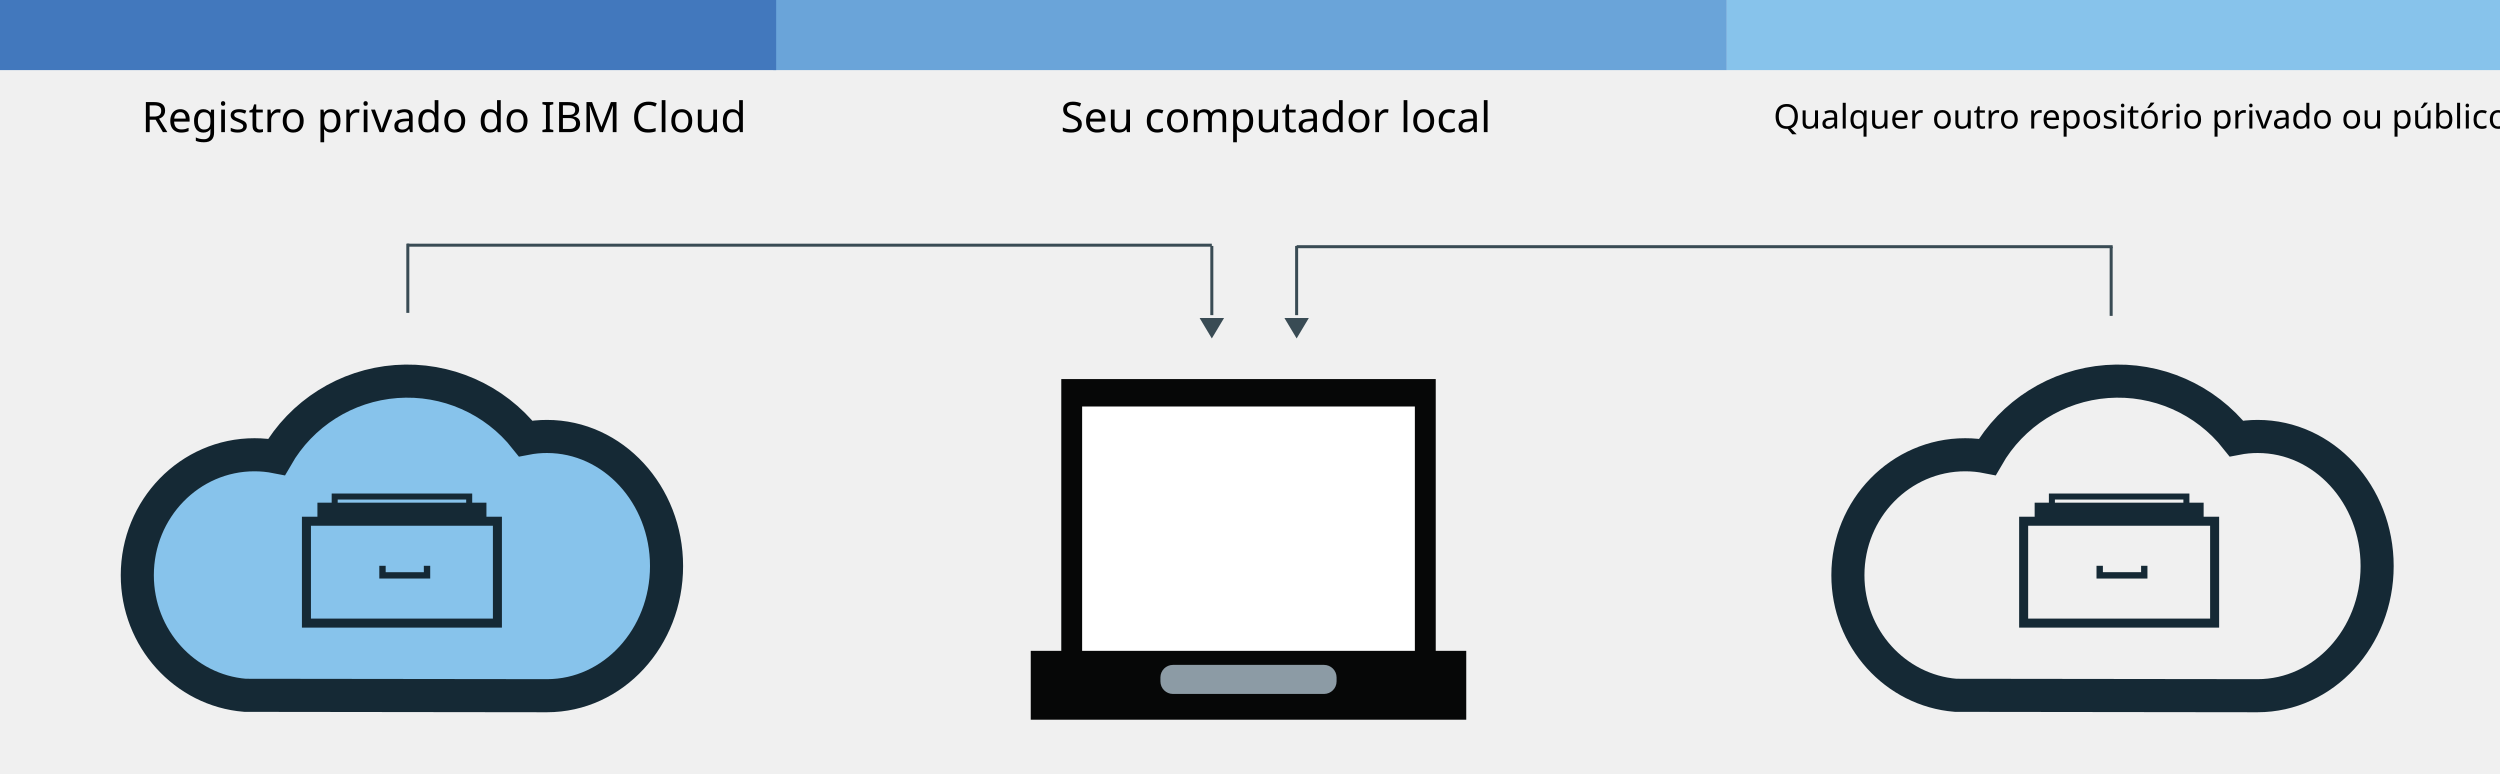
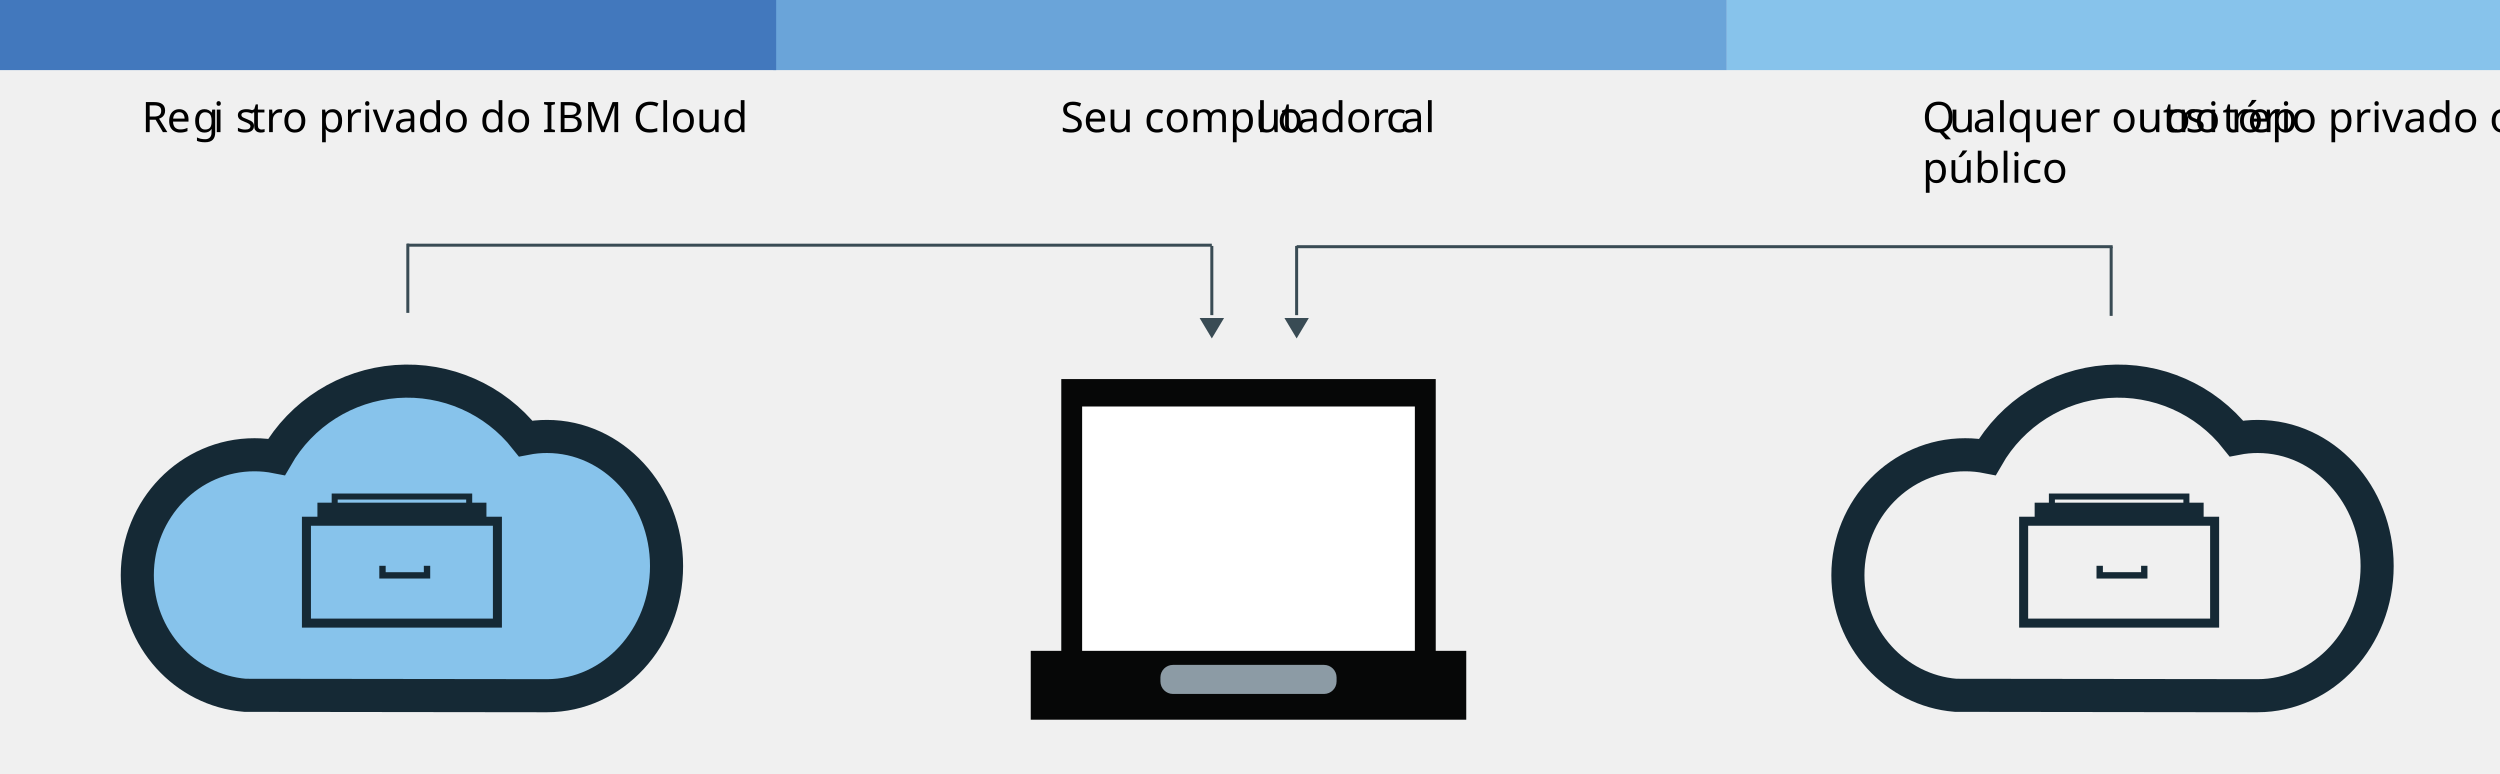
- <svg xmlns="http://www.w3.org/2000/svg" id="e8490e8d-5198-43d9-967b-1550870c008b" data-name="Layer 1" viewBox="0 0 831 257" version="1.1">
-   <defs id="defs114" />
+ <svg xmlns="http://www.w3.org/2000/svg" id="e8490e8d-5198-43d9-967b-1550870c008b" data-name="Layer 1" viewBox="0 0 831 257">
  <path id="8b69e98f-da03-42a8-bb5e-931546bb7bf3" data-name="&lt;Path&gt;" d="M257,0H574V23.3H257Z" fill="#6aa4d9" />
  <path id="a4f59d34-4662-45a9-bbaf-4d8c1aa01913" data-name="&lt;Path&gt;" d="M574,0H831V23.3H574Z" fill="#87c3eb" />
  <g id="fa65ea89-a329-46fb-b919-abccfdc2bd13" data-name="&lt;Group&gt;">
    <path id="5bcb0add-0494-4fdf-bb9d-5389099a83d9" data-name="&lt;Path&gt;" d="M406.88,105.7l-4.07,6.8-4.06-6.8Z" fill="#394b54" />
  </g>
  <path id="ed71e831-10c9-4ff9-8007-dd79df7df3be" data-name="&lt;Path&gt;" d="M0,0H258V23.3H0Z" fill="#4278bd" />
  <path id="8dfc0949-a118-4ad0-95e8-8ea302f480f8" data-name="&lt;Path&gt;" d="M402.81,81.5H135.31" fill="none" stroke="#394b54" stroke-miterlimit="10" />
-   <text font-size="14" style="font-style:normal;font-variant:normal;font-weight:normal;font-stretch:normal;font-size:14px;line-height:125%;font-family:IBMPlexSans, 'IBM Plex Sans';-inkscape-font-specification:'IBMPlexSans, IBM Plex Sans, Normal';text-align:start;writing-mode:lr;text-anchor:start;isolation:isolate;" id="text11" x="589.52" y="42.724">
-     <tspan id="tspan3370" style="font-size:11.25px">Qualquer outro repositório privado ou público</tspan>
+   <text transform="translate(638.97 43.93)" font-size="14" font-family="IBMPlexSans, IBM Plex Sans" style="isolation:isolate">Q<tspan x="8.97" y="0" letter-spacing="-0.01em">u</tspan>
+     <tspan x="16.81" y="0">alquer outro rep</tspan>
+     <tspan x="80.69" y="0" letter-spacing="-0.01em">o</tspan>
+     <tspan x="87.46" y="0" letter-spacing="0em">s</tspan>
+     <tspan x="94.93" y="0" letter-spacing="0em">i</tspan>
+     <tspan x="99.79" y="0" letter-spacing="0em">tório privado ou </tspan>
+     <tspan x="0" y="16.8">público</tspan>
+     <tspan x="41.85" y="16.8" letter-spacing="0em" />
+     <tspan x="46.91" y="16.8" />
+     <tspan x="80.88" y="16.8" letter-spacing="0em" />
+     <tspan x="85.73" y="16.8" />
+     <tspan x="93.57" y="16.8" letter-spacing="0.01em" />
+     <tspan x="98.85" y="16.8" />
  </text>
-   <text transform="translate(47.13 43.93)" font-size="14" font-family="IBMPlexSans, IBM Plex Sans" style="isolation:isolate" id="text39">
-     <tspan id="tspan3444">Registro privado do  IBM Cloud</tspan>
+   <text transform="translate(47.13 43.93)" font-size="14" font-family="IBMPlexSans, IBM Plex Sans" style="isolation:isolate">
+     <tspan letter-spacing="-0.01em">R</tspan>
+     <tspan x="8.34" y="0" letter-spacing="0em">e</tspan>
+     <tspan x="16.98" y="0" letter-spacing="-0.01em">g</tspan>
+     <tspan x="23.74" y="0">i</tspan>
+     <tspan x="31.22" y="0" letter-spacing="0em">s</tspan>
+     <tspan x="36.08" y="0">tro privado do IBM Cloud</tspan>
+     <tspan x="116.2" y="0" letter-spacing="0em" />
+     <tspan x="121.27" y="0" />
+     <tspan x="139.84" y="0" letter-spacing="-0.01em" />
+     <tspan x="146.56" y="0" />
+     <tspan x="151.48" y="0" letter-spacing="0.01em" />
+     <tspan x="156.76" y="0" />
  </text>
-   <text transform="translate(352.56 43.93)" font-size="14" font-family="IBMPlexSans, IBM Plex Sans" style="isolation:isolate;-inkscape-font-specification:'IBMPlexSans, IBM Plex Sans, Normal';font-family:IBMPlexSans, 'IBM Plex Sans';font-weight:normal;font-style:normal;font-stretch:normal;font-variant:normal;font-size:14px;text-anchor:start;text-align:start;writing-mode:lr;line-height:125%;" id="text65">
-     <tspan id="tspan3446">Seu computador local</tspan>
+   <text transform="translate(352.56 43.93)" font-size="14" font-family="IBMPlexSans, IBM Plex Sans" style="isolation:isolate">
+     <tspan letter-spacing="-0.05em">S</tspan>
+     <tspan x="7.6" y="0">eu computador </tspan>
+     <tspan x="65.11" y="0" letter-spacing="-0.01em">l</tspan>
+     <tspan x="72.07" y="0">o</tspan>
+     <tspan x="108.2" y="0" letter-spacing="0em">c</tspan>
+     <tspan x="113.06" y="0" letter-spacing="0em">al</tspan>
  </text>
  <path id="7a9f1b09-23e5-4d1a-836c-681bfbee8a1b" data-name="&lt;Path&gt;" d="M701.75,82v23" fill="none" stroke="#394b54" stroke-miterlimit="10" />
  <path id="5c3d264d-481a-4257-b90b-f072cb96571c" data-name="&lt;Path&gt;" d="M402.81,81.75v23" fill="none" stroke="#394b54" stroke-miterlimit="10" />
  <g id="24929a33-c60f-4ac1-a4c9-dd2b013fcfec" data-name="&lt;Group&gt;">
    <path id="bbde98b1-ef22-499b-8dcd-6d67478ddd15" data-name="&lt;Path&gt;" d="M426.94,105.7l4.06,6.8,4.06-6.8Z" fill="#394b54" />
  </g>
  <path id="4b0231f8-6719-46ad-96fc-79eb7665732d" data-name="&lt;Path&gt;" d="M431,81.75v23" fill="none" stroke="#394b54" stroke-miterlimit="10" />
  <path id="87af3fe2-74cb-44aa-a5ab-e14b1aa58778" data-name="&lt;Path&gt;" d="M135.56,81v23" fill="none" stroke="#394b54" stroke-miterlimit="10" />
  <path id="d762aa00-b2f3-4f58-a310-3ac7282a91ac" data-name="&lt;Path&gt;" d="M431,82H702.25" fill="none" stroke="#394b54" stroke-miterlimit="10" />
-   <rect x="119.81" y="71" width="15.5" height="19.5" transform="translate(255.13 161.5) rotate(-180)" fill="none" id="rect86" />
+   <rect x="119.81" y="71" width="15.5" height="19.5" transform="translate(255.13 161.5) rotate(-180)" fill="none" />
  <path id="3d77c569-fbe6-4582-92db-2654f1f7870c" data-name="&lt;Path&gt;" d="M181.82,145.08a36.89,36.89,0,0,0-7.09.68,50.09,50.09,0,0,0-82.8,6.12,37.83,37.83,0,0,0-7.34-.72c-21.52,0-38.95,17.93-38.95,40.05,0,21,15.77,38.28,35.83,39.91l100.13.13h.22c22,0,39.74-19.29,39.74-43.09S203.77,145.08,181.82,145.08Z" fill="#87c3eb" stroke="#152935" stroke-miterlimit="10" stroke-width="11" />
  <path id="d18ea59c-1c7a-460c-b05b-3543543347cb" data-name="&lt;Path&gt;" d="M750.47,145.08a36.89,36.89,0,0,0-7.09.68,50.09,50.09,0,0,0-82.8,6.12,37.83,37.83,0,0,0-7.34-.72c-21.52,0-39,17.93-39,40.05,0,21,15.77,38.28,35.83,39.91l100.13.13h.22c21.95,0,39.74-19.29,39.74-43.09S772.42,145.08,750.47,145.08Z" fill="none" stroke="#152935" stroke-miterlimit="10" stroke-width="11" />
  <rect id="6ea524ae-924b-4773-9340-ecf98f966d8c" data-name="&lt;Rectangle&gt;" x="352.77" y="126" width="124.47" height="90.67" fill="#060707" />
  <g id="63b3a8bd-56e1-4376-9d54-b8baf7f8c6ce" data-name="&lt;Group&gt;">
    <rect id="03c9ae76-0cca-4099-8c3c-9aa107e5e870" data-name="&lt;Rectangle&gt;" x="361.89" y="137.31" width="106.23" height="77.38" fill="#fff" />
    <path id="88e0b1d6-61e1-4b65-9310-5e09320993b5" data-name="&lt;Compound Path&gt;" d="M470.3,216.88H359.7V135.12H470.3ZM364.08,212.5H465.92v-73H364.08Z" fill="#fff" />
  </g>
  <rect id="384e6bc0-f0bb-4876-8b06-b83fc3075626" data-name="&lt;Rectangle&gt;" x="342.62" y="216.34" width="144.76" height="22.89" fill="#060707" />
  <rect id="fc8bfb25-d384-4773-bdf5-45a366edf0a1" data-name="&lt;Rectangle&gt;" x="385.72" y="221.01" width="58.56" height="9.66" rx="4.18" ry="4.18" fill="#8c9ba5" />
-   <rect x="672.66" y="173.26" width="63.48" height="33.86" fill="none" stroke="#152935" stroke-miterlimit="10" stroke-width="3" id="rect96" />
-   <line x1="676.32" y1="170.09" x2="732.49" y2="170.09" fill="none" stroke="#152935" stroke-miterlimit="10" stroke-width="6" id="line98" />
-   <rect x="682.05" y="165.05" width="44.71" height="5.03" fill="none" stroke="#152935" stroke-miterlimit="10" stroke-width="2" id="rect100" />
-   <path d="M711.7,190.19H699v-2.12h-2.12v4.24h16.93v-4.24H711.7Z" fill="#152935" id="path102" />
-   <rect x="101.86" y="173.26" width="63.48" height="33.86" fill="none" stroke="#152935" stroke-miterlimit="10" stroke-width="3" id="rect104" />
-   <line x1="105.51" y1="170.09" x2="161.69" y2="170.09" fill="none" stroke="#152935" stroke-miterlimit="10" stroke-width="6" id="line106" />
-   <rect x="111.25" y="165.05" width="44.71" height="5.03" fill="none" stroke="#152935" stroke-miterlimit="10" stroke-width="2" id="rect108" />
-   <path d="M140.89,190.19H128.2v-2.12h-2.12v4.24H143v-4.24h-2.12Z" fill="#152935" id="path110" />
+   <rect x="672.66" y="173.26" width="63.48" height="33.86" fill="none" stroke="#152935" stroke-miterlimit="10" stroke-width="3" />
+   <line x1="676.32" y1="170.09" x2="732.49" y2="170.09" fill="none" stroke="#152935" stroke-miterlimit="10" stroke-width="6" />
+   <rect x="682.05" y="165.05" width="44.71" height="5.03" fill="none" stroke="#152935" stroke-miterlimit="10" stroke-width="2" />
+   <path d="M711.7,190.19H699v-2.12h-2.12v4.24h16.93v-4.24H711.7Z" fill="#152935" />
+   <rect x="101.86" y="173.26" width="63.48" height="33.86" fill="none" stroke="#152935" stroke-miterlimit="10" stroke-width="3" />
+   <line x1="105.51" y1="170.09" x2="161.69" y2="170.09" fill="none" stroke="#152935" stroke-miterlimit="10" stroke-width="6" />
+   <rect x="111.25" y="165.05" width="44.71" height="5.03" fill="none" stroke="#152935" stroke-miterlimit="10" stroke-width="2" />
+   <path d="M140.89,190.19H128.2v-2.12h-2.12v4.24H143v-4.24h-2.12Z" fill="#152935" />
</svg>
